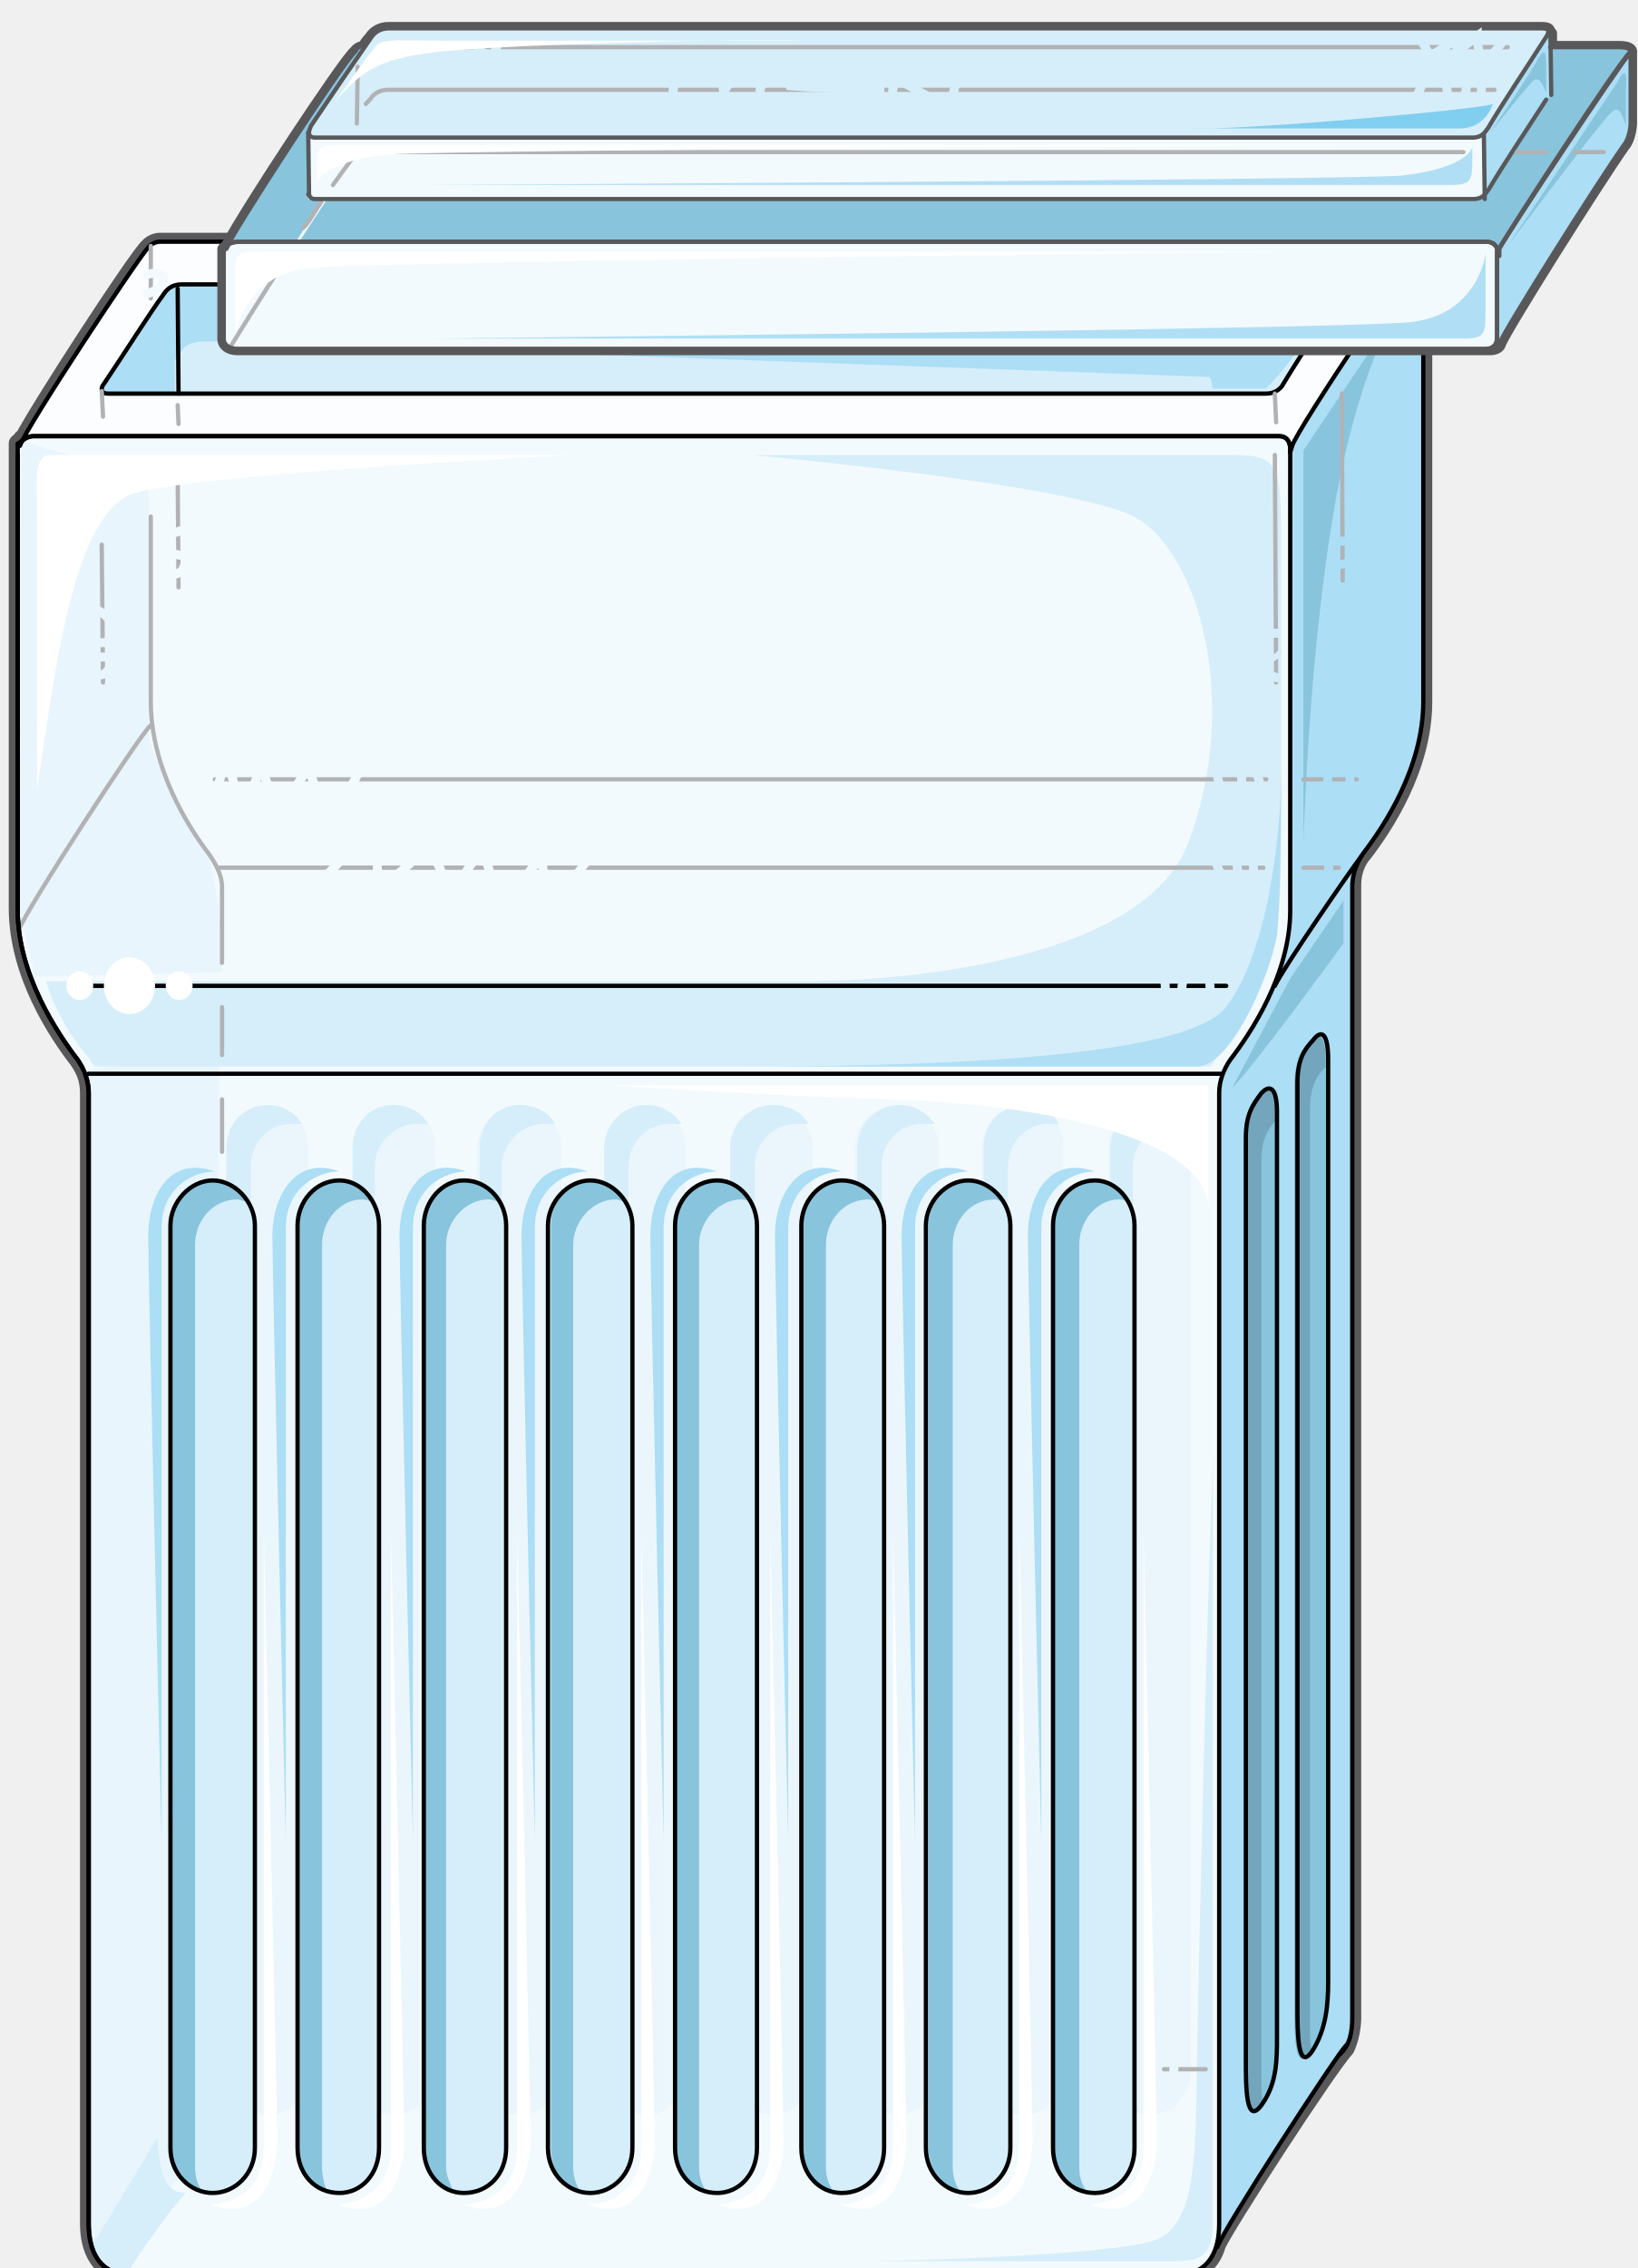
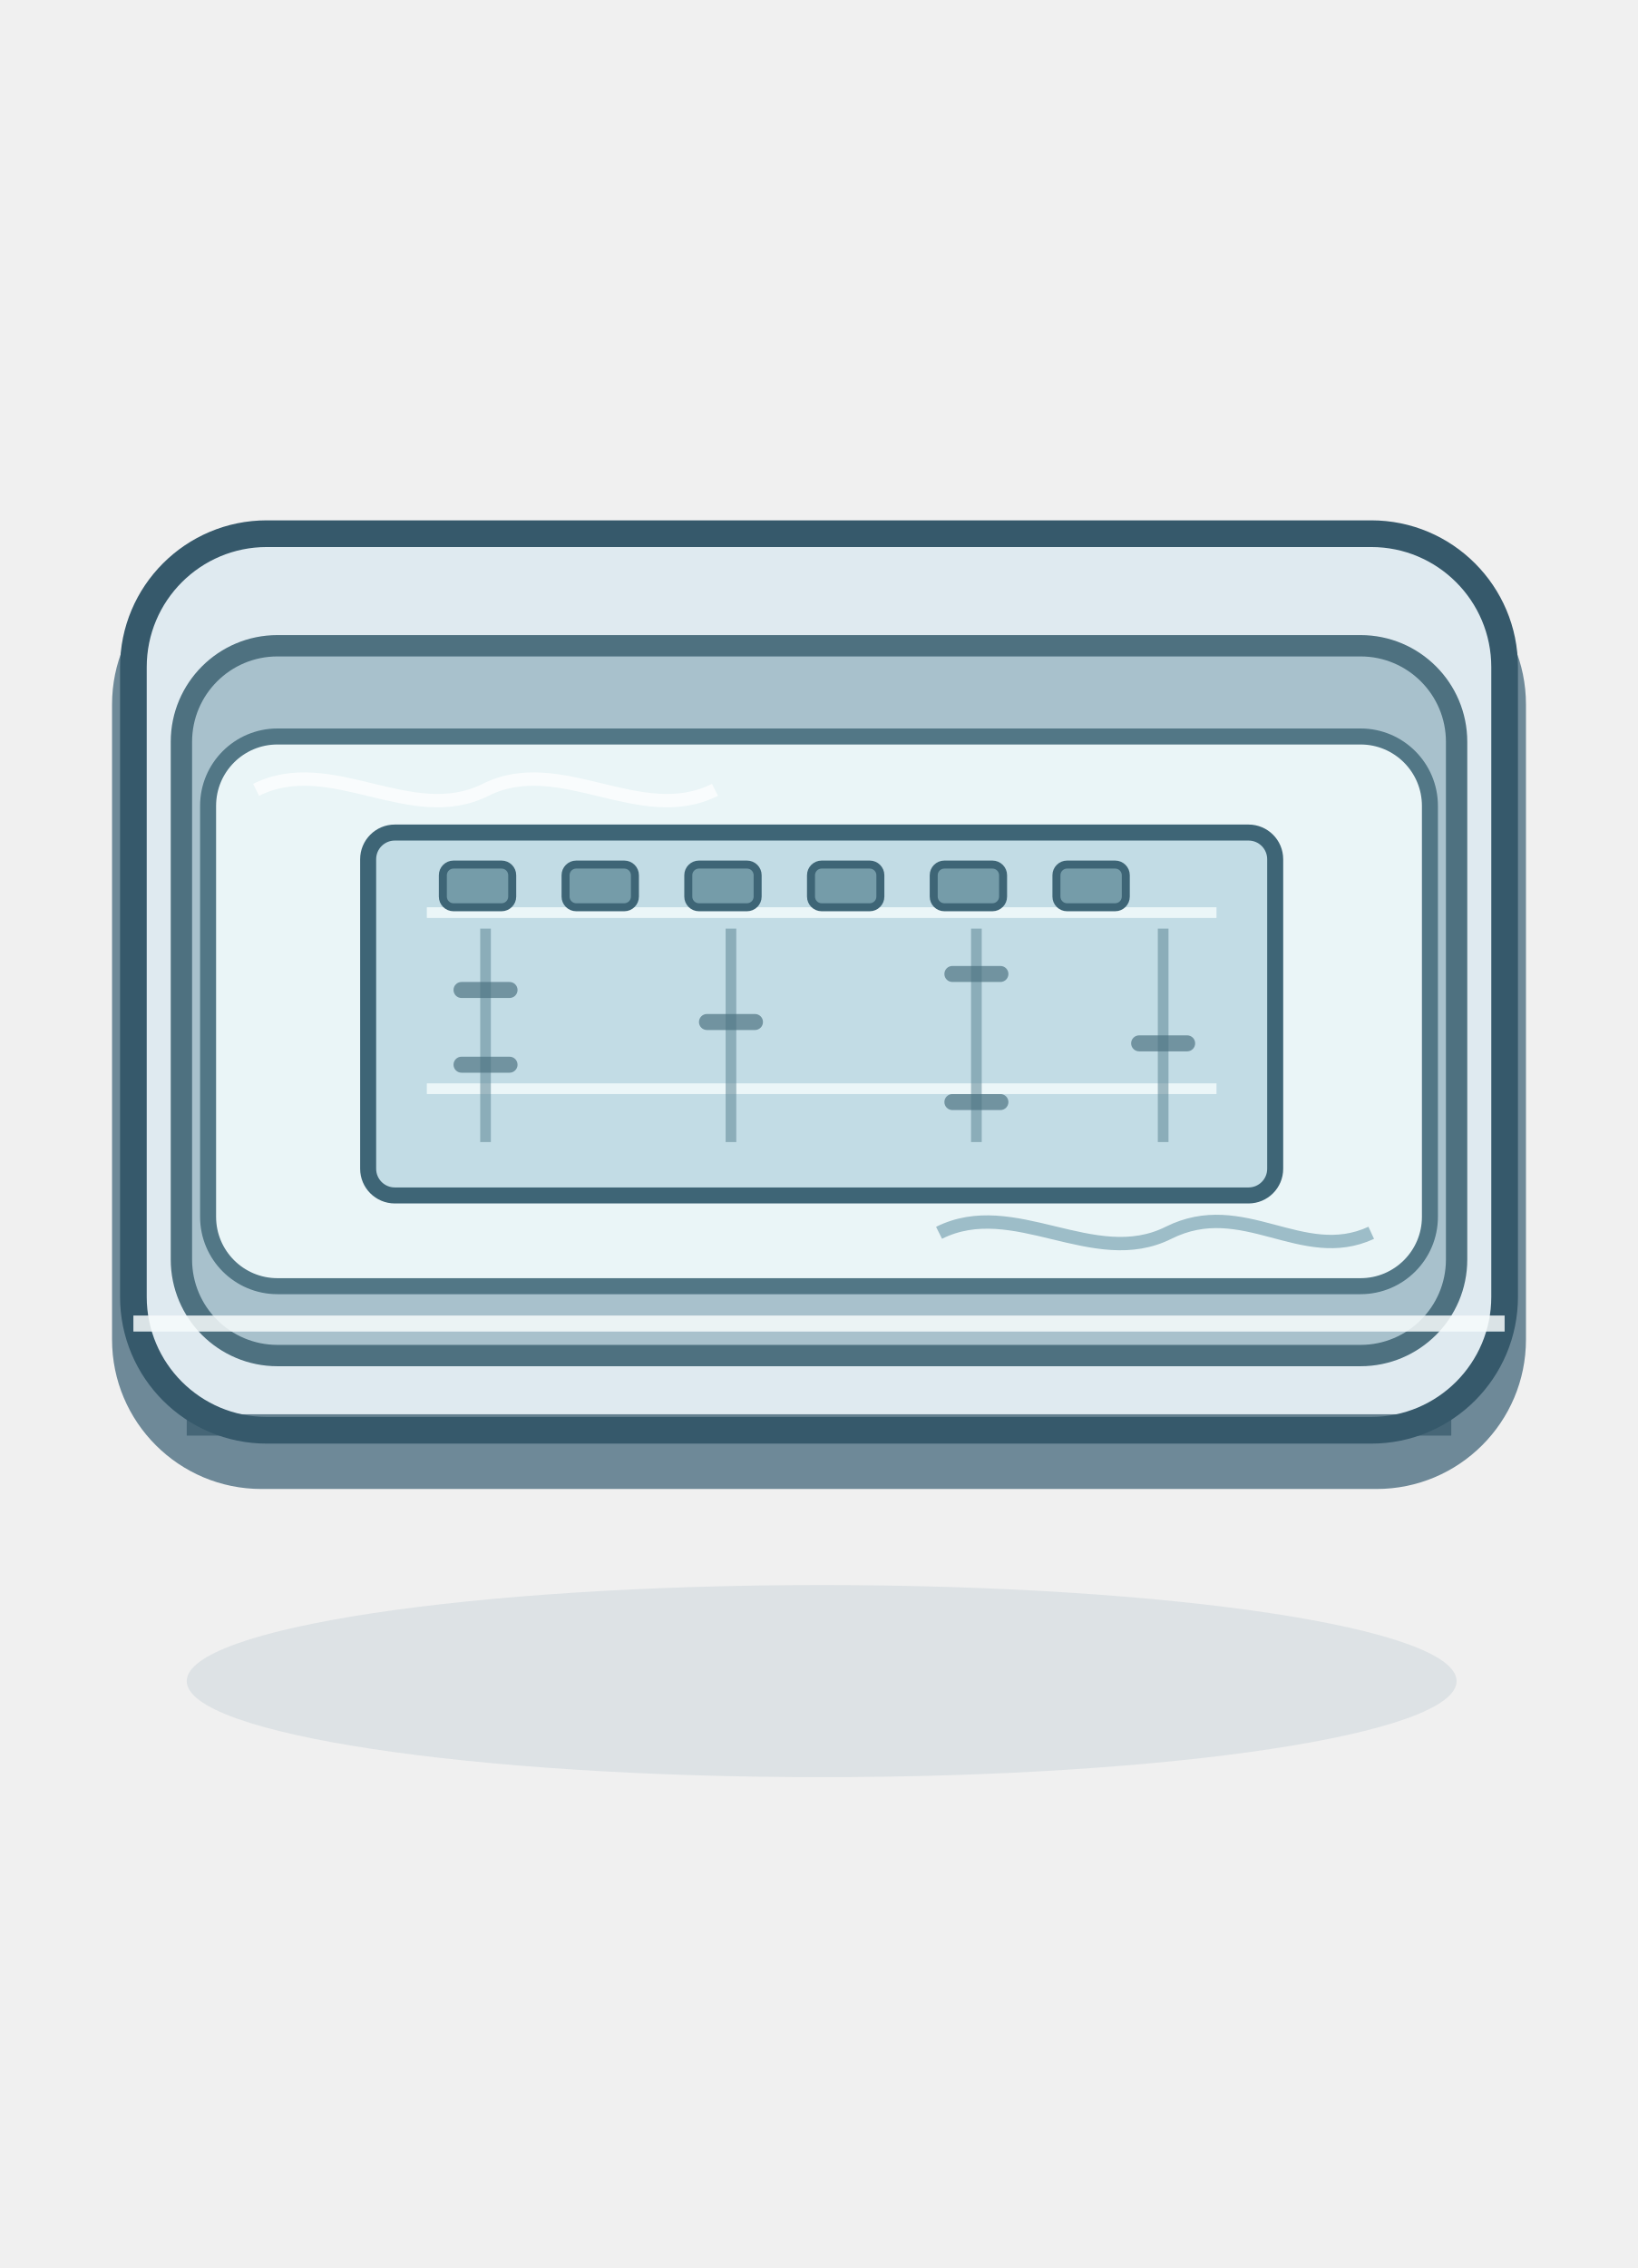
- <svg xmlns="http://www.w3.org/2000/svg" version="1.0" viewBox="0 0 306.973 424.97">
+ <svg xmlns="http://www.w3.org/2000/svg" viewBox="0 0 306.973 424.97">
  <defs>
-     <clipPath clipPathUnits="userSpaceOnUse" id="a">
-       <path d="M1.04 3.598h306.614V428.86H1.039z" />
+     <clipPath id="anchor_liquid_clip">
+       <rect x="39" y="138" width="229" height="103" rx="13" />
    </clipPath>
  </defs>
-   <path clip-path="url(#a)" d="M264.28 45.293H29.982c-.84 0-1.68.48-2.079.919C25.824 47.971 7.076 76.833 4.157 82.63v-.44.44s0 0 0 0c-.4 0-.4 0-.839.44 0 0 0 0 0 0v87.067c0 12.432 7.515 23.546 11.273 28.423 1.24 1.799 2.079 3.558 2.079 6.236v211.871c0 4.438 1.639 9.755 8.715 9.755h194.362c4.997 0 7.475-2.639 8.315-5.757 0 0 0 0 0 0 1.279-3.118 20.827-33.3 24.145-36.858.84-1.799 1.24-3.997 1.24-5.796V165.7c0-2.24.839-4.438 2.078-5.797 3.758-4.877 11.233-15.99 11.233-28.423V46.212s0 0 0 0 0 0 0 0 0-.92-2.478-.92" fill="none" stroke="#58585a" stroke-width="3.358px" stroke-linecap="round" stroke-linejoin="round" stroke-miterlimit="4" stroke-dasharray="none" stroke-opacity="1" />
-   <path d="M228.462 382.928v37.337l23.345-36.498-23.345-.84z" fill="#acdef5" fill-rule="evenodd" fill-opacity="1" stroke="none" />
-   <path d="M266.758 46.092V131.4c0 12.433-7.475 23.546-11.233 28.423-1.24 1.799-2.079 3.998-2.079 6.236v211.912c0 4.437-1.639 9.754-9.154 9.754H50.329c-7.075 0-8.714-5.317-8.714-9.754V166.059c0-2.238-1.28-4.437-2.519-6.236-3.757-4.877-10.833-15.99-10.833-28.423V46.092z" fill="#acdef5" fill-rule="evenodd" fill-opacity="1" stroke="none" />
-   <path d="M241.813 84.789s.4-3.079-2.078-3.079H6.236c-1.239 0-2.478.88-2.918 1.76h.44c1.239-3.558 22.066-35.06 24.145-37.258.4-.44 1.24-.92 2.079-.92H264.28c2.478 0 2.478.92 2.478.92-2.078 2.199-23.306 33.7-24.545 37.257l-.4 1.32z" fill="#fbfdfe" fill-rule="evenodd" fill-opacity="1" stroke="none" />
-   <path d="M34.02 53.288h215.769c1.259 0 2.498 0 1.259 1.799-3.758 6.216-7.915 12.452-10.834 17.35-.42.439-1.239 1.318-2.918 1.318H20.268c-1.68 0-1.26-1.319-.84-1.779 4.178-6.216 8.335-12.892 11.253-16.89.84-1.339 2.08-1.798 3.338-1.798z" fill="#d6eefa" fill-rule="evenodd" fill-opacity="1" stroke="none" />
-   <path d="M34.02 65.76c.819-1.339 2.498-1.779 4.157-1.779H245.21c2.08-2.678 3.758-5.796 5.837-8.894 1.24-1.8 0-1.8-1.26-1.8H34.02c-1.259 0-2.498.46-3.338 1.8-2.918 3.997-7.075 10.673-11.253 16.89-.42.46-.84 1.778.84 1.778h8.335c2.078-3.098 3.737-5.776 5.416-7.995z" fill="#acdef5" fill-rule="evenodd" fill-opacity="1" stroke="none" />
-   <path d="M239.735 81.75H6.236c-.82 0-1.659.46-2.079.9-.42.44-.42.44-.42.88h-.419v-.44V170.597c0 11.992 7.495 23.086 11.253 27.983 1.24 1.779 2.079 3.997 2.079 6.216v211.871c0 4.878 1.659 9.755 8.735 9.755H219.767c7.076 0 8.735-4.877 8.735-9.755V204.796c0-2.219.839-4.437 2.078-6.216 3.758-4.897 11.233-15.99 11.233-27.983V83.989c0-.9-.4-2.239-2.078-2.239z" fill="#f3fafd" fill-rule="evenodd" fill-opacity="1" stroke="none" />
-   <path d="M57.765 388.285c0 4.457-3.318 7.995-7.455 7.995-4.558 0-7.896-3.538-7.896-7.995V215.05c0-4.458 3.338-8.015 7.896-8.015 4.137 0 7.455 3.557 7.455 8.015v173.235z" fill="#ebf6fc" fill-rule="evenodd" fill-opacity="1" stroke="none" />
-   <path d="M47.012 391.743V218.588c0-4.438 3.317-7.996 7.475-7.996h2.079c-1.24-2.218-3.738-3.557-6.237-3.557-4.577 0-7.915 3.557-7.915 7.995v173.155c0 3.558 2.499 6.656 5.417 7.535-.42-.88-.82-2.658-.82-3.977z" fill="#d6eefa" fill-rule="evenodd" fill-opacity="1" stroke="none" />
-   <path d="M81.59 388.285c0 4.457-3.337 7.995-7.955 7.995-4.197 0-7.555-3.538-7.555-7.995V215.05c0-4.458 3.358-8.015 7.555-8.015 4.618 0 7.956 3.557 7.956 8.015v173.235z" fill="#ebf6fc" fill-rule="evenodd" fill-opacity="1" stroke="none" />
-   <path d="M70.257 391.743V218.588c0-4.438 3.738-7.996 7.896-7.996h2.078c-1.239-2.218-3.737-3.557-6.656-3.557-4.157 0-7.495 3.557-7.495 7.995v173.155c0 3.558 2.099 6.656 5.417 7.535-.82-.88-1.24-2.658-1.24-3.977z" fill="#d6eefa" fill-rule="evenodd" fill-opacity="1" stroke="none" />
-   <path d="M105.256 388.285c0 4.457-3.738 7.995-7.915 7.995-4.157 0-7.915-3.538-7.915-7.995V215.05c0-4.458 3.758-8.015 7.915-8.015 4.177 0 7.915 3.557 7.915 8.015v173.235zM128.522 388.285c0 4.457-3.298 7.995-7.415 7.995-4.538 0-7.856-3.538-7.856-7.995V215.05c0-4.458 3.318-8.015 7.856-8.015 4.117 0 7.415 3.557 7.415 8.015v173.235zM152.348 388.285c0 4.457-3.338 7.995-7.956 7.995-4.197 0-7.555-3.538-7.555-7.995V215.05c0-4.458 3.358-8.015 7.555-8.015 4.618 0 7.956 3.557 7.956 8.015v173.235zM176.013 388.285c0 4.457-3.737 7.995-7.915 7.995-4.157 0-7.915-3.538-7.915-7.995V215.05c0-4.458 3.758-8.015 7.915-8.015 4.178 0 7.915 3.557 7.915 8.015v173.235zM199.36 388.285c0 4.457-3.319 7.995-7.456 7.995-4.558 0-7.896-3.538-7.896-7.995V215.05c0-4.458 3.338-8.015 7.896-8.015 4.137 0 7.455 3.557 7.455 8.015v173.235zM223.185 388.285c0 4.457-3.338 7.995-7.955 7.995-4.198 0-7.556-3.538-7.556-7.995V215.05c0-4.458 3.358-8.015 7.556-8.015 4.617 0 7.955 3.557 7.955 8.015v173.235z" fill="#ebf6fc" fill-rule="evenodd" fill-opacity="1" stroke="none" />
-   <path d="M94.083 391.743V218.588c0-4.438 3.738-7.996 7.895-7.996h2.079c-1.24-2.218-3.738-3.557-6.656-3.557-4.158 0-7.495 3.557-7.495 7.995v173.155c0 3.558 2.098 6.656 5.416 7.535-.82-.88-1.239-2.658-1.239-3.977zM117.809 391.743V218.588c0-4.438 3.298-7.996 7.855-7.996h2.059c-1.64-2.218-3.718-3.557-6.616-3.557-4.118 0-7.856 3.557-7.856 7.995v173.155c0 3.558 2.499 6.656 5.797 7.535-.82-.88-1.24-2.658-1.24-3.977zM141.474 391.743V218.588c0-4.438 3.358-7.996 7.975-7.996h2.1c-1.26-2.218-3.779-3.557-6.717-3.557-4.197 0-7.995 3.557-7.995 7.995v173.155c0 3.558 2.539 6.656 5.896 7.535-.839-.88-1.259-2.658-1.259-3.977zM165.24 391.743V218.588c0-4.438 3.338-7.996 7.495-7.996h2.479c-1.66-2.218-3.738-3.557-6.636-3.557-4.158 0-7.915 3.557-7.915 7.995v173.155c0 3.558 2.498 6.656 5.836 7.535-.84-.88-1.26-2.658-1.26-3.977zM188.925 391.743V218.588c0-4.438 3.318-7.996 7.476-7.996h2.079c-1.24-2.218-3.738-3.557-6.237-3.557-4.577 0-7.915 3.557-7.915 7.995v173.155c0 3.558 2.499 6.656 5.837 7.535-.84-.88-1.24-2.658-1.24-3.977zM212.331 391.743V218.588c0-4.438 3.738-7.996 7.896-7.996h2.078c-1.239-2.218-3.737-3.557-6.656-3.557-4.157 0-7.495 3.557-7.495 7.995v173.155c0 3.558 2.099 6.656 5.417 7.535-.82-.88-1.24-2.658-1.24-3.977z" fill="#d6eefa" fill-rule="evenodd" fill-opacity="1" stroke="none" />
-   <path d="M16.57 204.836v211.772c0 2.658.42 5.336 2.079 7.095l22.406-23.526V196.401l-25.744 4.457c.84 1.32 1.259 2.659 1.259 3.978z" fill="#e8f5fc" fill-rule="evenodd" fill-opacity="1" stroke="none" />
-   <path d="M47.771 402.476c0 4.897-3.738 8.435-7.915 8.435-4.158 0-7.915-3.538-7.915-8.435V229.641c0-4.437 3.757-8.455 7.915-8.455 4.177 0 7.915 4.018 7.915 8.455v172.835z" fill="#d6eefa" fill-rule="evenodd" fill-opacity="1" stroke="none" />
-   <path d="M36.558 405.994V233.199c0-4.458 3.338-8.455 7.935-8.455.42 0 1.26.44 2.079.44-1.66-2.22-3.758-3.998-6.676-3.998-4.178 0-7.955 3.998-7.955 8.455v172.795c0 3.998 2.518 7.116 5.856 7.995-.84-1.319-1.24-2.658-1.24-4.437z" fill="#89c4dd" fill-rule="evenodd" fill-opacity="1" stroke="none" />
-   <path d="M71.037 402.476c0 4.897-3.298 8.435-7.416 8.435-4.537 0-7.855-3.538-7.855-8.435V229.641c0-4.437 3.318-8.455 7.855-8.455 4.118 0 7.416 4.018 7.416 8.455v172.835z" fill="#d6eefa" fill-rule="evenodd" fill-opacity="1" stroke="none" />
-   <path d="M60.363 405.994V233.199c0-4.458 3.318-8.455 7.476-8.455.84 0 1.679.44 2.079.44-1.24-2.22-3.738-3.998-6.237-3.998-4.577 0-7.915 3.998-7.915 8.455v172.795c0 3.998 2.499 7.116 5.417 7.995-.42-1.319-.82-2.658-.82-4.437z" fill="#89c4dd" fill-rule="evenodd" fill-opacity="1" stroke="none" />
-   <path d="M94.863 402.476c0 4.897-3.318 8.435-7.916 8.435-4.177 0-7.515-3.538-7.515-8.435V229.641c0-4.437 3.338-8.455 7.515-8.455 4.598 0 7.916 4.018 7.916 8.455v172.835zM118.528 402.476c0 4.897-3.738 8.435-7.915 8.435-4.158 0-7.915-3.538-7.915-8.435V229.641c0-4.437 3.757-8.455 7.915-8.455 4.177 0 7.915 4.018 7.915 8.455v172.835zM141.874 402.476c0 4.897-3.318 8.435-7.455 8.435-4.558 0-7.896-3.538-7.896-8.435V229.641c0-4.437 3.338-8.455 7.896-8.455 4.137 0 7.455 4.018 7.455 8.455v172.835zM165.7 402.476c0 4.897-3.338 8.435-7.956 8.435-4.197 0-7.555-3.538-7.555-8.435V229.641c0-4.437 3.358-8.455 7.555-8.455 4.618 0 7.956 4.018 7.956 8.455v172.835zM189.365 402.476c0 4.897-3.738 8.435-7.915 8.435-4.157 0-7.915-3.538-7.915-8.435V229.641c0-4.437 3.758-8.455 7.915-8.455 4.178 0 7.915 4.018 7.915 8.455v172.835zM212.631 402.476c0 4.897-3.298 8.435-7.415 8.435-4.538 0-7.856-3.538-7.856-8.435V229.641c0-4.437 3.318-8.455 7.856-8.455 4.117 0 7.415 4.018 7.415 8.455v172.835z" fill="#d6eefa" fill-rule="evenodd" fill-opacity="1" stroke="none" />
-   <path d="M239.335 381.569c0 4.437 0 8.894-2.918 12.892-2.919 3.978-2.919-3.558-2.919-8.455V213.251c0-4.438 1.26-6.216 2.919-8.435 1.679-1.78 2.918-.88 2.918 3.558v173.195z" fill="#89c4dd" fill-rule="evenodd" fill-opacity="1" stroke="none" />
-   <path d="M236.417 390.463V217.708c0-4.457 1.259-6.216 2.918-7.995v-1.34c0-4.437-1.24-5.336-2.918-3.557-1.66 2.219-2.919 3.997-2.919 8.435v172.755c0 4.897 0 12.433 2.919 8.455l.42-.46c-.42-.88-.42-2.218-.42-3.538z" fill="#73a5bc" fill-rule="evenodd" fill-opacity="1" stroke="none" />
-   <path d="M248.93 371.295c0 4.437-.4 8.875-2.88 12.872-2.877 4.437-2.877-3.558-2.877-7.995V202.957c0-4.457 1.239-6.236 2.878-7.995 1.659-2.239 2.878-1.34 2.878 3.538v172.795z" fill="#89c4dd" fill-rule="evenodd" fill-opacity="1" stroke="none" />
-   <path d="M238.935 184.728c1.68-3.518 14.152-21.627 16.23-24.305z" fill="#f3fafd" fill-rule="evenodd" fill-opacity="1" stroke="none" />
-   <path d="M83.61 405.994V233.199c0-4.458 3.737-8.455 7.895-8.455.839 0 1.679.44 2.078.44-1.239-2.22-3.737-3.998-6.656-3.998-4.157 0-7.495 3.998-7.495 8.455v172.795c0 3.998 2.498 7.116 5.417 7.995-.42-1.319-1.24-2.658-1.24-4.437zM107.435 405.994V233.199c0-4.458 3.738-8.455 7.895-8.455.84 0 1.26.44 2.079.44-1.24-2.22-3.738-3.998-6.656-3.998-4.158 0-7.496 3.998-7.496 8.455v172.795c0 3.998 2.1 7.116 5.417 7.995-.82-1.319-1.24-2.658-1.24-4.437zM131.02 405.994V233.199c0-4.458 3.738-8.455 7.896-8.455.84 0 1.679.44 2.079.44-1.24-2.22-3.738-3.998-6.656-3.998-4.158 0-7.496 3.998-7.496 8.455v172.795c0 3.998 2.099 7.116 5.417 7.995-.82-1.319-1.24-2.658-1.24-4.437zM154.806 405.994V233.199c0-4.458 3.338-8.455 7.935-8.455.84 0 1.26.44 2.08.44-1.24-2.22-3.759-3.998-6.677-3.998-4.177 0-7.955 3.998-7.955 8.455v172.795c0 3.998 2.518 7.116 5.856 7.995-.84-1.319-1.239-2.658-1.239-4.437zM178.572 405.994V233.199c0-4.458 3.298-8.455 7.855-8.455.42 0 1.24.44 2.059.44-1.64-2.22-3.718-3.998-6.616-3.998-4.118 0-7.855 3.998-7.855 8.455v172.795c0 3.998 2.498 7.116 5.796 7.995-.82-1.319-1.24-2.658-1.24-4.437zM202.277 405.994V233.199c0-4.458 3.318-8.455 7.476-8.455.84 0 1.679.44 2.079.44-1.24-2.22-3.738-3.998-6.237-3.998-4.577 0-7.915 3.998-7.915 8.455v172.795c0 3.998 2.499 7.116 5.837 7.995-.84-1.319-1.24-2.658-1.24-4.437z" fill="#89c4dd" fill-rule="evenodd" fill-opacity="1" stroke="none" />
-   <path d="M245.531 380.63V207.873c0-4.457 1.26-6.216 2.918-7.995v-1.34c0-4.437-1.239-5.336-2.918-3.557-1.659 2.218-2.918 3.997-2.918 8.435v172.755c0 4.897 0 12.432 2.918 8.455l.42-.46c-.42-.88-.42-2.218-.42-3.538z" fill="#73a5bc" fill-rule="evenodd" fill-opacity="1" stroke="none" />
-   <path d="M144.353 287.786v114.59c0 7.995-5.837 10.674-9.994 10.674 8.734 3.538 12.472-4.458 12.472-11.993 0-7.555-2.478-113.271-2.478-113.271zM167.379 287.786v114.59c0 7.995-5.837 10.674-9.994 10.674 8.734 3.538 12.472-4.458 12.472-11.993 0-7.555-2.478-113.271-2.478-113.271zM191.024 287.786v114.59c0 7.995-5.856 10.674-10.054 10.674 8.375 3.538 12.553-4.458 12.553-11.993 0-7.555-2.499-113.271-2.499-113.271zM214.31 287.786v114.59c0 7.995-5.836 10.674-9.994 10.674 8.735 3.538 12.473-4.458 12.473-11.993 0-7.555-2.479-113.271-2.479-113.271zM49.45 287.786v114.59c0 7.995-5.836 10.674-9.994 10.674 8.735 3.538 12.473-4.458 12.473-11.993 0-7.555-2.479-113.271-2.479-113.271zM73.276 287.786v114.59c0 7.995-5.837 10.674-9.994 10.674 8.734 3.538 12.472-4.458 12.472-11.993 0-7.555-2.478-113.271-2.478-113.271zM96.921 287.786v114.59c0 7.995-5.856 10.674-10.054 10.674 8.375 3.538 12.553-4.458 12.553-11.993 0-7.555-2.499-113.271-2.499-113.271zM120.207 287.786v114.59c0 7.995-5.836 10.674-9.994 10.674 8.735 3.538 12.473-4.458 12.473-11.993 0-7.555-2.479-113.271-2.479-113.271z" fill="#fff" fill-rule="evenodd" fill-opacity="1" stroke="none" />
-   <path d="M100.24 345.11V230.16c0-7.555 5.816-10.653 9.973-10.653-8.715-3.118-12.472 4.877-12.472 11.993 0 7.535 2.498 113.61 2.498 113.61zM77.393 345.11V230.16c0-7.555 5.857-10.653 10.034-10.653-8.775-3.118-12.552 4.877-12.552 11.993 0 7.535 2.518 113.61 2.518 113.61zM53.568 345.11V230.16c0-7.555 5.856-10.653 10.033-10.653-8.354-3.118-12.552 4.877-12.552 11.993 0 7.535 2.519 113.61 2.519 113.61zM30.282 345.11V230.16c0-7.555 5.816-10.653 9.974-10.653-8.715-3.118-12.473 4.877-12.473 11.993 0 7.535 2.499 113.61 2.499 113.61zM195.162 345.11V230.16c0-7.555 5.856-10.653 10.034-10.653-8.775-3.118-12.553 4.877-12.553 11.993 0 7.535 2.519 113.61 2.519 113.61zM171.496 345.11V230.16c0-7.555 5.857-10.653 10.034-10.653-8.775-3.118-12.552 4.877-12.552 11.993 0 7.535 2.518 113.61 2.518 113.61zM147.73 345.11V230.16c0-7.555 5.817-10.653 9.974-10.653-8.315-3.118-12.472 4.877-12.472 11.993 0 7.535 2.498 113.61 2.498 113.61zM124.385 345.11V230.16c0-7.555 5.816-10.653 9.974-10.653-8.715-3.118-12.473 4.877-12.473 11.993 0 7.535 2.499 113.61 2.499 113.61z" fill="#acdef5" fill-rule="evenodd" fill-opacity="1" stroke="none" />
-   <path d="M8.595 183.849c2.099 6.676 5.836 11.992 8.335 14.67 0 .44.42.88.84 1.32h209.053c.42-.44.839-.88.839-1.32 2.499-2.678 6.236-7.994 8.315-14.67H8.595z" fill="#d6eefa" fill-rule="evenodd" fill-opacity="1" stroke="none" />
-   <path d="M140.995 85.268H231.4c7.915 0 8.734 1.78 8.734 15.091v54.607c0 12.413 0 26.184-5.816 32.38-6.256 6.656-69.578 4.438-69.578 4.438l-11.233-7.975s59.144 0 69.138-25.745c9.994-26.184 2.079-54.587-9.994-61.243-12.492-6.216-71.656-11.553-71.656-11.553z" fill="#d6eefa" fill-rule="evenodd" fill-opacity="1" stroke="none" />
-   <path d="M249.729 97.301c3.358-20.907 9.594-37.777 15.43-44.013l-20.867 31.1v72.437c0 5.756.44-29.342 5.437-59.524zM241.793 183.409l10.014-14.671v8.015s-17.11 23.546-20.867 27.083z" fill="#89c4dd" fill-rule="evenodd" fill-opacity="1" stroke="none" />
-   <path d="M163.54 423.703h56.307c5.416 0 7.495-.88 7.495-7.975V273.154c-1.239 31.541-2.498 87.048-2.918 107.935-.4 20.867.42 35.519-7.915 38.637-8.335 3.098-52.968 3.977-52.968 3.977z" fill="#d6eefa" fill-rule="evenodd" fill-opacity="1" stroke="none" />
-   <path d="M114.37 203.357h112.093v22.626c-.82-12.852-31.241-19.068-58.745-19.948-27.503-.9-53.347-2.678-53.347-2.678z" fill="#fff" fill-rule="evenodd" fill-opacity="1" stroke="none" />
-   <path d="M205.995 63.541c8.755 0 20.848 1.76 21.267 9.255h9.994s4.178-3.958 7.915-10.154z" fill="#acdef5" fill-rule="evenodd" fill-opacity="1" stroke="none" />
-   <path d="M18.169 419.306c-.42 0-.84.9-1.26.9.84 2.218 2.52 3.997 4.198 4.896 2.918 1.32 3.338 0 5.017-2.678 2.918-3.998 5.437-8.015 8.775-11.573-5.437.44-5.017-8.015-5.437-10.254z" fill="#d6eefa" fill-rule="evenodd" fill-opacity="1" stroke="none" />
-   <path d="M27.843 89.746v47.111c0 6.216 11.273 23.106 11.273 23.106l2.099 11.093.4 11.114-35.039.88-2.938-12.433.42-87.987z" fill="#e8f5fc" fill-rule="evenodd" fill-opacity="1" stroke="none" />
-   <path d="M137.717 199.839h86.607c6.236 0 13.312-15.99 14.991-24.425.82-6.656.82-31.541.82-31.541 0 12.452-2.499 34.659-10.394 44.873-7.915 10.213-62.043 11.093-92.024 11.093z" fill="#b0dff5" fill-rule="evenodd" fill-opacity="1" stroke="none" />
-   <path d="M32.74 67.12v6.635h-5.277l5.277-6.636zM66.08 64.8l160.743 5.837 1.319-5.337-162.062-.5z" fill="#acdef5" fill-rule="evenodd" fill-opacity="1" stroke="none" />
-   <path d="M241.813 84.789s.4-3.079-2.078-3.079H6.236c-1.239 0-2.478.88-2.918 1.76h.44c1.239-3.558 22.066-35.06 24.145-37.258.4-.44 1.24-.92 2.079-.92H264.28c2.478 0 2.478.92 2.478.92-2.078 2.199-23.306 33.7-24.545 37.257l-.4 1.32" fill="none" stroke="#000" stroke-width=".8px" stroke-linecap="round" stroke-linejoin="round" stroke-miterlimit="4" stroke-dasharray="none" stroke-opacity="1" />
-   <path d="M3.638 174.015c1.259-3.538 22.546-36.358 24.625-38.137" fill="none" stroke="#b1b2b4" stroke-width=".8px" stroke-linecap="round" stroke-linejoin="round" stroke-miterlimit="4" stroke-dasharray="none" stroke-opacity="1" />
-   <path d="M34.02 53.288h215.789c1.239 0 2.478 0 1.239 1.799-3.758 6.236-7.915 12.472-10.834 17.35-.4.439-1.239 1.318-2.918 1.318H20.268c-1.68 0-1.24-1.319-.84-1.759 4.198-6.236 8.355-12.912 11.273-16.91.84-1.319 2.08-1.798 3.318-1.798M252.287 383.248c-2.079 2.238-22.866 34.259-24.145 37.817M3.318 85.268v85.289c0 12.012 7.475 23.106 11.213 28.003 1.24 1.759 2.079 3.997 2.079 6.216v211.891c0 4.878 1.659 9.755 8.695 9.755" fill="none" stroke="#000" stroke-width=".8px" stroke-linecap="round" stroke-linejoin="round" stroke-miterlimit="4" stroke-dasharray="none" stroke-opacity="1" />
-   <path d="M239.735 81.75H6.236c-.82 0-1.659.46-2.079.9 0 0 0 0 0 0-.42.44-.42.44-.42.88h-.419v-.44V170.597c0 11.992 7.495 23.086 11.253 27.983 1.24 1.779 2.079 3.997 2.079 6.216v211.871c0 4.878 1.659 9.755 8.735 9.755H219.767c7.076 0 8.735-4.877 8.735-9.755V204.796c0-2.219.839-4.437 2.078-6.216 3.758-4.897 11.233-15.99 11.233-27.983V83.989c0-.9-.4-2.239-2.078-2.239" fill="none" stroke="#000" stroke-width=".8px" stroke-linecap="round" stroke-linejoin="round" stroke-miterlimit="4" stroke-dasharray="none" stroke-opacity="1" />
-   <path d="M28.263 55.926v-9.834M41.615 180.41v-14.23c0-2.22-1.24-4.438-2.499-6.217-3.757-4.897-10.853-16.01-10.853-28.483V96.781M41.615 197.68v-8.954M41.615 215.83v-9.835M225.983 387.725h-7.835" fill="none" stroke="#b1b2b4" stroke-width=".8px" stroke-linecap="round" stroke-linejoin="round" stroke-miterlimit="4" stroke-dasharray="none" stroke-opacity="1" />
-   <path d="M250.928 385.087c2.119-1.76 2.518-4.438 2.518-7.076V166.059c0-2.198.84-4.437 2.08-6.196 3.757-4.917 11.232-15.99 11.232-28.463V46.092M16.59 201.198H228.94M15.79 184.728h214.03" fill="none" stroke="#000" stroke-width=".8px" stroke-linecap="round" stroke-linejoin="round" stroke-miterlimit="4" stroke-dasharray="none" stroke-opacity="1" />
-   <path d="M244.292 162.581h6.636M41.055 162.581h195.721" fill="none" stroke="#b1b2b4" stroke-width=".8px" stroke-linecap="round" stroke-linejoin="round" stroke-miterlimit="4" stroke-dasharray="none" stroke-opacity="1" />
-   <path d="M47.771 402.476c0 4.897-3.738 8.435-7.915 8.435 0 0 0 0 0 0-4.158 0-7.915-3.538-7.915-8.435V229.641c0-4.437 3.757-8.455 7.915-8.455 0 0 0 0 0 0 4.177 0 7.915 4.018 7.915 8.455v172.835zM71.037 402.476c0 4.897-3.298 8.435-7.416 8.435 0 0 0 0 0 0-4.537 0-7.855-3.538-7.855-8.435V229.641c0-4.437 3.318-8.455 7.855-8.455 0 0 0 0 0 0 4.118 0 7.416 4.018 7.416 8.455v172.835zM94.863 402.476c0 4.897-3.318 8.435-7.916 8.435 0 0 0 0 0 0-4.177 0-7.515-3.538-7.515-8.435V229.641c0-4.437 3.338-8.455 7.515-8.455 0 0 0 0 0 0 4.598 0 7.916 4.018 7.916 8.455v172.835zM118.528 402.476c0 4.897-3.738 8.435-7.915 8.435 0 0 0 0 0 0-4.158 0-7.915-3.538-7.915-8.435V229.641c0-4.437 3.757-8.455 7.915-8.455 0 0 0 0 0 0 4.177 0 7.915 4.018 7.915 8.455v172.835zM141.874 402.476c0 4.897-3.318 8.435-7.455 8.435 0 0 0 0 0 0-4.558 0-7.896-3.538-7.896-8.435V229.641c0-4.437 3.338-8.455 7.896-8.455 0 0 0 0 0 0 4.137 0 7.455 4.018 7.455 8.455v172.835zM165.7 402.476c0 4.897-3.338 8.435-7.956 8.435 0 0 0 0 0 0-4.197 0-7.555-3.538-7.555-8.435V229.641c0-4.437 3.358-8.455 7.555-8.455 0 0 0 0 0 0 4.618 0 7.956 4.018 7.956 8.455v172.835zM189.365 402.476c0 4.897-3.738 8.435-7.915 8.435 0 0 0 0 0 0-4.157 0-7.915-3.538-7.915-8.435V229.641c0-4.437 3.758-8.455 7.915-8.455 0 0 0 0 0 0 4.178 0 7.915 4.018 7.915 8.455v172.835zM212.631 402.476c0 4.897-3.298 8.435-7.415 8.435 0 0 0 0 0 0-4.538 0-7.856-3.538-7.856-8.435V229.641c0-4.437 3.318-8.455 7.856-8.455 0 0 0 0 0 0 4.117 0 7.415 4.018 7.415 8.455v172.835zM239.335 381.569c0 4.437 0 8.894-2.918 12.892-2.919 3.978-2.919-3.558-2.919-8.455V213.251c0-4.438 1.26-6.216 2.919-8.435 1.679-1.78 2.918-.88 2.918 3.558v173.195zM248.93 371.295c0 4.437-.4 8.875-2.88 12.872-2.877 4.437-2.877-3.558-2.877-7.995V202.957c0-4.457 1.239-6.236 2.878-7.995 1.659-2.239 2.878-1.34 2.878 3.538v172.795zM238.935 184.728c1.68-3.518 14.152-21.627 16.23-24.305" fill="none" stroke="#000" stroke-width=".8px" stroke-linecap="round" stroke-linejoin="round" stroke-miterlimit="4" stroke-dasharray="none" stroke-opacity="1" />
-   <path d="m19.068 102.058.24 25.824M19.068 73.276l.24 4.797" fill="none" stroke="#b1b2b4" stroke-width=".8px" stroke-linecap="round" stroke-linejoin="round" stroke-miterlimit="4" stroke-dasharray="none" stroke-opacity="1" />
-   <path d="m33.3 54.087.16 19.668" fill="none" stroke="#000" stroke-width=".8px" stroke-linecap="round" stroke-linejoin="round" stroke-miterlimit="4" stroke-dasharray="none" stroke-opacity="1" />
-   <path d="m33.3 75.914.16 3.518M33.3 88.466l.16 21.587M238.935 85.268l.24 42.614M238.935 73.755l.24 5.357M251.488 73.755l.16 35.02M251.488 54.087l.16 9.834" fill="none" stroke="#b1b2b4" stroke-width=".8px" stroke-linecap="round" stroke-linejoin="round" stroke-miterlimit="4" stroke-dasharray="none" stroke-opacity="1" />
-   <path d="M106.855 85.268h-97.4c-3.339 0-2.5 5.337-2.5 11.553v51.05c3.339-21.747 6.657-51.93 18.31-55.487 11.673-3.558 81.59-7.116 81.59-7.116zM19.468 184.688c0-2.918 2.159-5.317 4.797-5.317 2.659 0 4.797 2.399 4.797 5.317 0 2.938-2.138 5.317-4.797 5.317-2.638 0-4.797-2.379-4.797-5.317zM31.061 184.688c0-1.479 1.14-2.678 2.519-2.678 1.399 0 2.518 1.199 2.518 2.678 0 1.48-1.12 2.678-2.518 2.678-1.38 0-2.519-1.199-2.519-2.678zM12.432 184.688c0-1.479 1.14-2.678 2.519-2.678 1.4 0 2.518 1.199 2.518 2.678 0 1.48-1.119 2.678-2.518 2.678-1.38 0-2.519-1.199-2.519-2.678z" fill="#fff" fill-rule="evenodd" fill-opacity="1" stroke="none" />
-   <path d="M244.292 146.031h9.994M40.256 146.031h197.08" fill="none" stroke="#b1b2b4" stroke-width=".8px" stroke-linecap="round" stroke-linejoin="round" stroke-miterlimit="4" stroke-dasharray="none" stroke-opacity="1" />
-   <path d="M31.6 107.495c.84.44 2.48 0 2.9-1.32 1.238-2.638-.82-1.758-2.48-2.638-6.196-3.098 1.66-3.538 4.118-4.877M40.775 147.09c.84-1.338.42-3.137 2.099-3.577.82 1.34.82 5.357 2.499 5.797 2.078 0 2.498-4.018 3.737-5.357.84 2.238 1.26 5.357 3.758 5.357 2.498-.44 3.338-4.018 4.997-4.898 1.26 2.22.84 4.458 3.758 4.898 4.157.44 5.836-4.898 6.656-8.036M58.604 165.18c3.758-.44 6.257-7.076 9.994-7.076 3.758 0 1.26 3.538 2.499 7.076 4.997 0 8.335-9.754 11.253-2.659 3.318 7.536 4.577-.44 7.895-2.658 1.68 1.779 1.26 5.317 3.338 6.656 3.738 2.219 4.997-3.998 7.895-5.317.42 1.78.42 4.877 2.499 5.317 2.918.44 5.417-4.877 7.076-6.656" fill="none" stroke="#f3fafd" stroke-width="1.679px" stroke-linecap="round" stroke-linejoin="round" stroke-miterlimit="4" stroke-dasharray="none" stroke-opacity="1" />
-   <path d="M17.85 126.243c1.638.88 2.877-.899 3.297-2.698-1.659-.9-3.718 0-5.357-.9-.84-3.597 3.298-1.359 4.937-2.698 2.06-1.799-.82-5.396-3.298-5.856" fill="none" stroke="#e8f5fc" stroke-width="1.679px" stroke-linecap="butt" stroke-linejoin="miter" stroke-miterlimit="8" stroke-dasharray="none" stroke-opacity="1" />
-   <path d="M26.944 55.167c4.677-.88 5.516-5.357 0-3.558" fill="none" stroke="#f3fafd" stroke-width="1.679px" stroke-linecap="butt" stroke-linejoin="miter" stroke-miterlimit="8" stroke-dasharray="none" stroke-opacity="1" />
-   <path d="M252.727 148.35c.4-2.638.8-5.277-1.24-7.076-2.478 1.36-3.317 4.877-2.078 7.516M248.97 164.46c0-1.759 0-3.558.879-5.356" fill="none" stroke="#acdef5" stroke-width="1.679px" stroke-linecap="butt" stroke-linejoin="miter" stroke-miterlimit="8" stroke-dasharray="none" stroke-opacity="1" />
-   <path d="M226.823 186.967c0-2.219 0-5.297-1.64-7.076-4.117 1.779-3.717 4.857-3.717 8.835-3.718 1.319-2.878-4.857-3.298-7.056-.42-.44-1.24 0-1.66.44" fill="none" stroke="#d6eefa" stroke-width="1.679px" stroke-linecap="butt" stroke-linejoin="miter" stroke-miterlimit="8" stroke-dasharray="none" stroke-opacity="1" />
-   <path d="M250.688 105.776c5.317 0 3.678-5.837-.84-4.038" fill="none" stroke="#acdef5" stroke-width="1.679px" stroke-linecap="butt" stroke-linejoin="miter" stroke-miterlimit="8" stroke-dasharray="none" stroke-opacity="1" />
-   <path d="M236.097 148.43c.4-1.32-.42-3.978-1.68-4.417-2.098-.9-1.678 1.319-1.678 2.638-.42 1.779-.84 3.978-2.938 2.659-1.68-1.32-1.26-3.978-2.099-5.297M239.775 127.123c-7.436-2.279.4-4.118-.42-5.037M236.816 118.648h3.039M235.697 163.9c-1.659-.44 0-2.178-1.24-3.477-.839-1.32-2.078 0-2.498 1.299-.42 1.739 1.26 3.478-.82 3.918-2.078.42-3.337-4.358-3.757-5.657" fill="none" stroke="#d6eefa" stroke-width="1.679px" stroke-linecap="butt" stroke-linejoin="miter" stroke-miterlimit="8" stroke-dasharray="none" stroke-opacity="1" />
-   <path d="M219.867 390.483c0-1.779.32-4.037.32-5.836" fill="none" stroke="#ebf6fc" stroke-width="1.679px" stroke-linecap="butt" stroke-linejoin="miter" stroke-miterlimit="8" stroke-dasharray="none" stroke-opacity="1" />
-   <path clip-path="url(#a)" d="M305.575 9.834s.4-.92-2.079-.92h-12.912V6.277s-1.24 1.32-.84.88c1.24-1.8 0-1.8-.84-1.8H72.797c-1.24 0-2.479.48-3.318 1.8-.4.44-.84.88-1.24 1.759-.839 0-1.279.44-1.678.919-2.08 1.759-20.828 30.182-23.746 35.978 0 0 0 0 0 0s0 0 0 0 0 0 0 0c-.4.44-.4.44-.4.88h-.44v16.87c0 .879.84 1.758 2.519 1.758h234.858c.84 0 1.639-.44 1.639-.88 1.279-3.117 18.349-30.18 23.346-37.296.839-.88 1.239-3.119 1.239-3.998V9.834s0 0 0 0c-1.24 1.32-1.24.88 0 0" fill="none" stroke="#58585a" stroke-width="2.478px" stroke-linecap="round" stroke-linejoin="round" stroke-miterlimit="10" stroke-dasharray="none" stroke-opacity="1" />
-   <path d="M280.95 47.931s0-2.638-2.479-2.638H45.293c-1.68 0-2.919.44-3.358 1.319h.44C43.613 43.494 64.44 11.513 66.52 9.754c.4-.92 1.239-.92 2.518-.92h234.418c2.479 0 2.079.92 2.079.92-2.079 1.759-22.906 33.74-24.585 36.858v1.319z" fill="#89c4dd" fill-rule="evenodd" fill-opacity="1" stroke="none" />
-   <path d="M43.294 64.8c1.259-3.097 22.066-35.078 24.145-36.857z" fill="#f3fafd" fill-rule="evenodd" fill-opacity="1" stroke="none" />
-   <path d="M72.876 16.83h215.949c.84 0 2.079 0 .84 1.799-3.718 5.796-7.916 12.032-10.794 16.91-.44.44-.84 1.758-2.918 1.758H59.124c-1.679 0-1.24-1.319-.84-2.198a1069.881 1069.881 0 0 1 11.234-16.47c.84-1.32 2.079-1.8 3.358-1.8zM280.59 63.122V47.09c0-.879-.4-1.798-2.079-1.798H45.293c-1.24 0-1.68 0-2.519.48 0 .439-.4.879-.4.879h-.44.44-.44v16.91c0 .879.84 1.798 2.52 1.798h233.258c1.639 0 2.878 0 2.878-2.238z" fill="#f3fafd" fill-rule="evenodd" fill-opacity="1" stroke="none" />
-   <path d="M305.615 19.588V9.794c-2.079 2.239-22.946 33.74-24.625 36.858v1.319s0-.44-.4-.88v15.991c0 1.319-.44 1.759-1.28 2.198.84 0 1.68-.44 1.68-.879 1.279-3.078 18.389-30.182 23.386-37.257.839-.92 1.239-3.119 1.239-3.998v-3.558z" fill="#acdef5" fill-rule="evenodd" fill-opacity="1" stroke="none" />
-   <path d="M72.876 5.317h215.949c.84 0 2.079 0 .84 1.799-3.718 5.796-7.916 12.032-10.794 16.91-.44.44-.84 1.758-2.918 1.758H59.124c-1.679 0-1.24-1.319-.84-2.198a1069.874 1069.874 0 0 1 11.234-16.47c.84-1.32 2.079-1.8 3.358-1.8z" fill="#d6eefa" fill-rule="evenodd" fill-opacity="1" stroke="none" />
-   <path d="M278.111 25.305v11.992l12.473-19.508V6.116L278.11 25.305z" fill="#acdef5" fill-rule="evenodd" fill-opacity="1" stroke="none" />
-   <path d="M57.765 25.784v11.513h219.867V25.784H57.765z" fill="#f3fafd" fill-rule="evenodd" fill-opacity="1" stroke="none" />
-   <path d="M282.589 46.092s19.228-28.782 20.467-30.581c.84-1.76 2.08-3.558 1.68 1.319v6.676c-.84-2.239-1.24-3.998-2.919-2.239-1.679 1.36-19.228 24.825-19.228 24.825zM279.31 24.825s8.396-12.313 8.835-13.632c.84-1.319 1.64-2.678 1.64.88v5.276c-.8-1.758-1.24-3.078-2.48-2.198-1.278 1.319-7.994 9.674-7.994 9.674z" fill="#89c4dd" fill-rule="evenodd" fill-opacity="1" stroke="none" />
-   <path d="M79.912 63.442h193.962c4.157 0 4.557-.44 4.557-4.877V47.45s-1.239 11.553-14.151 12.912c-12.872 1.32-184.368 3.079-184.368 3.079zM77.433 34.659h193.963c4.157 0 4.557-.44 4.557-4.877v-2.239s-.8 3.998-13.312 5.357c-12.872.88-185.208 1.759-185.208 1.759z" fill="#b0dff5" fill-rule="evenodd" fill-opacity="1" stroke="none" />
-   <path d="M68.558 19.468c.44-.44.84-.88.84-.88.84-1.318 2.079-1.758 3.358-1.758H280.11" fill="none" stroke="#b1b2b4" stroke-width=".8px" stroke-linecap="round" stroke-linejoin="round" stroke-miterlimit="10" stroke-dasharray="none" stroke-opacity="1" />
-   <path d="M277.672 18.229c0-1.759 0-4.877-1.64-3.998-2.078.44-.439 7.116-3.757 5.357-1.639-.88-.4-5.357-2.918-6.236-2.079-.48-3.318 3.997-4.158 5.357" fill="none" stroke="#d6eefa" stroke-width="1.679px" stroke-linecap="butt" stroke-linejoin="miter" stroke-miterlimit="8" stroke-dasharray="none" stroke-opacity="1" />
-   <path d="M60.243 32.5c.84-1.379 1.66-2.758 2.479-3.677M74.075 8.835H282.59" fill="none" stroke="#b1b2b4" stroke-width=".8px" stroke-linecap="round" stroke-linejoin="round" stroke-miterlimit="10" stroke-dasharray="none" stroke-opacity="1" />
-   <path d="M290.544 8.835h12.912c2.479 0 2.079.92 2.079.92-2.079 1.758-22.906 33.739-24.585 36.857v1.319s0-2.638-2.479-2.638H45.293c-1.68 0-2.919.44-3.358 1.319h.44C43.613 43.494 64.44 11.513 66.52 9.754c.4-.44.4-.92.84-.92" fill="none" stroke="#58585a" stroke-width=".8px" stroke-linecap="round" stroke-linejoin="round" stroke-miterlimit="10" stroke-dasharray="none" stroke-opacity="1" />
-   <path d="M62.402 34.659c2.519-3.578 4.617-6.256 5.037-6.716M56.886 42.654c1.259-1.32 2.098-3.098 3.357-4.877M43.294 64.8c.84-1.318 5.377-8.814 10.314-16.31" fill="none" stroke="#b1b2b4" stroke-width=".8px" stroke-linecap="round" stroke-linejoin="round" stroke-miterlimit="10" stroke-dasharray="none" stroke-opacity="1" />
-   <path d="M242.613 47.131H48.69c-4.597 0-4.597.46-4.597 4.897v11.094s1.26-11.533 13.752-12.872c12.892-1.34 184.768-3.119 184.768-3.119z" fill="#fff" fill-rule="evenodd" fill-opacity="1" stroke="none" />
-   <path d="M289.784 18.669c-3.717 5.796-7.915 11.992-10.793 16.87-.44.44-.84 1.758-2.918 1.758H59.044c-.84 0-.84-.44-1.279-.88" fill="none" stroke="#58585a" stroke-width=".8px" stroke-linecap="round" stroke-linejoin="round" stroke-miterlimit="10" stroke-dasharray="none" stroke-opacity="1" />
-   <path d="M72.876 5.317h215.949c.84 0 2.079 0 .84 1.799-3.718 5.796-7.916 12.032-10.794 16.91-.44.44-.84 1.758-2.918 1.758H59.124c-1.679 0-1.24-1.319-.84-2.198a1069.874 1069.874 0 0 1 11.234-16.47c.84-1.32 2.079-1.8 3.358-1.8M280.59 63.122V47.09c0-.879-.4-1.798-2.079-1.798H45.293c-1.24 0-1.68 0-2.519.48 0 0 0 0 0 0 0 .439-.4.879-.4.879h-.44.44-.44v16.91c0 .879.84 1.798 2.52 1.798h233.258c1.639 0 2.878 0 2.878-2.238" fill="none" stroke="#58585a" stroke-width=".8px" stroke-linecap="round" stroke-linejoin="round" stroke-miterlimit="10" stroke-dasharray="none" stroke-opacity="1" />
-   <path d="m66.88 23.146.16-10.634M274.274 28.503H69.438M300.578 28.503h-5.437M289.784 28.503h-5.516" fill="none" stroke="#b1b2b4" stroke-width=".8px" stroke-linecap="round" stroke-linejoin="round" stroke-miterlimit="10" stroke-dasharray="none" stroke-opacity="1" />
-   <path d="M305.615 19.588V9.794s0 0 0 0c-2.079 2.239-22.946 33.74-24.625 36.858v1.319s0-.44-.4-.88v15.991c0 1.319-.44 1.759-1.28 2.198.84 0 1.68-.44 1.68-.879 1.279-3.078 18.389-30.182 23.386-37.257.839-.92 1.239-3.119 1.239-3.998v-3.558M290.584 6.116l.16 11.673M278.111 25.305l.16 11.992M57.765 24.825l.16 11.673" fill="none" stroke="#58585a" stroke-width=".8px" stroke-linecap="round" stroke-linejoin="round" stroke-miterlimit="10" stroke-dasharray="none" stroke-opacity="1" />
-   <path d="M258.124 27.144H64.04c-4.597 0-4.597.48-4.597 4.917v2.238s.84-4.037 13.352-5.357c12.912-.879 185.328-1.798 185.328-1.798z" fill="#fff" fill-rule="evenodd" fill-opacity="1" stroke="none" />
-   <path clip-path="url(#a)" d="M281.83 7.595c-1.64 1.76-2.48 3.918-4.558 3.518 0-1.319-.4-3.078-.4-4.397-1.24.88-2.478 2.199-3.718 2.638 0-.44-.44-.88-.44-1.759-1.638.88-3.317 2.2-4.956 3.079 0-1.32-1.28-2.639-1.28-3.079M74.435 10.294c1.26-1.32 3.758-2.199 5.437-2.639-1.26 7.056 4.177 1.32 5.836.44 3.338-.9 4.178.88 5.857 3.538 1.659-1.34.819-3.978 3.737-4.437" fill="none" stroke="#d6eefa" stroke-width="1.679px" stroke-linecap="butt" stroke-linejoin="miter" stroke-miterlimit="8" stroke-dasharray="none" stroke-opacity="1" />
-   <path d="M147.43 15.99c5.837.56 12.073.56 18.31.56-5.397 0-13.312-.56-17.05-.56M167.299 18.749c-.44-6.197 3.358-2.219 6.296-.88 5.876 3.958 4.197.44 6.296-4.417" fill="none" stroke="#d6eefa" stroke-width="1.679px" stroke-linecap="butt" stroke-linejoin="miter" stroke-miterlimit="8" stroke-dasharray="none" stroke-opacity="1" />
-   <path clip-path="url(#a)" d="M142.314 17.39c2.078-6.237-4.977-4.458-6.656 0-.82-8.036-9.155-7.576-9.574.44" fill="none" stroke="#d6eefa" stroke-width="1.679px" stroke-linecap="butt" stroke-linejoin="miter" stroke-miterlimit="8" stroke-dasharray="none" stroke-opacity="1" />
-   <path d="M62.722 19.148c4.177-5.756 6.256-8.874 7.935-10.653 1.24-1.34 5.417-.88 12.493-.88h67.519c-13.752-.46-60.004.88-69.598 2.219-10.414 1.32-13.332 3.558-18.349 9.314z" fill="#fff" fill-rule="evenodd" fill-opacity="1" stroke="none" />
-   <path d="M222.625 24.065h50.93c4.996 0 6.235-4.597 6.235-4.597-1.239.92-47.131 5.037-57.165 4.597z" fill="#81cff0" fill-rule="evenodd" fill-opacity="1" stroke="none" />
+   <ellipse cx="154" cy="315" rx="119" ry="18" fill="#c9d3d9" opacity="0.48" />
+   <rect x="21" y="104" width="265" height="175" rx="28" fill="#6e8998" />
+   <rect x="25" y="100" width="257" height="168" rx="25" fill="#dfeaf0" stroke="#36596b" stroke-width="5" />
+   <rect x="34" y="121" width="239" height="133" rx="18" fill="#a8c1cc" stroke="#4e7180" stroke-width="4" />
+   <rect x="39" y="138" width="229" height="103" rx="13" fill="#eaf5f7" stroke="#527786" stroke-width="3" />
+   <g id="overlay_root" />
+   <rect id="anchor_liquid_bounds" x="39" y="138" width="229" height="103" rx="13" fill="none" stroke="none" display="none" />
+   <rect x="69" y="156" width="170" height="68" rx="5" fill="#b5d4df" fill-opacity="0.76" stroke="#3e6576" stroke-width="3" />
+   <path d="M80 171H228M80 204H228" fill="none" stroke="#eff9fa" stroke-width="2" opacity="0.92" />
+   <g fill="#759ca9" stroke="#3e6576" stroke-width="1.5">
+     <rect x="83" y="162" width="13" height="8" rx="2" />
+     <rect x="106" y="162" width="13" height="8" rx="2" />
+     <rect x="129" y="162" width="13" height="8" rx="2" />
+     <rect x="152" y="162" width="13" height="8" rx="2" />
+     <rect x="175" y="162" width="13" height="8" rx="2" />
+     <rect x="198" y="162" width="13" height="8" rx="2" />
+   </g>
+   <g fill="none" stroke="#5f8795" stroke-width="2" opacity="0.55">
+     <path d="M91 174V214M137 174V214M183 174V214M218 174V214" />
+   </g>
+   <g fill="#4b7180" opacity="0.68">
+     <rect x="85" y="184" width="12" height="3" rx="1.5" />
+     <rect x="85" y="198" width="12" height="3" rx="1.5" />
+     <rect x="131" y="190" width="12" height="3" rx="1.5" />
+     <rect x="177" y="181" width="12" height="3" rx="1.5" />
+     <rect x="177" y="205" width="12" height="3" rx="1.5" />
+     <rect x="212" y="194" width="12" height="3" rx="1.5" />
+   </g>
+   <path d="M48 148c14-7 29 7 43 0s29 7 43 0" fill="none" stroke="#ffffff" stroke-width="2.5" opacity="0.72" />
+   <path d="M176 231c14-7 29 7 43 0s25 6 38 0" fill="none" stroke="#80a7b5" stroke-width="2.5" opacity="0.72" />
+   <path d="M25 248H282" fill="none" stroke="#f7fbfc" stroke-width="3" opacity="0.85" />
+   <path d="M35 267H272" fill="none" stroke="#36596b" stroke-width="4" opacity="0.72" />
</svg>
